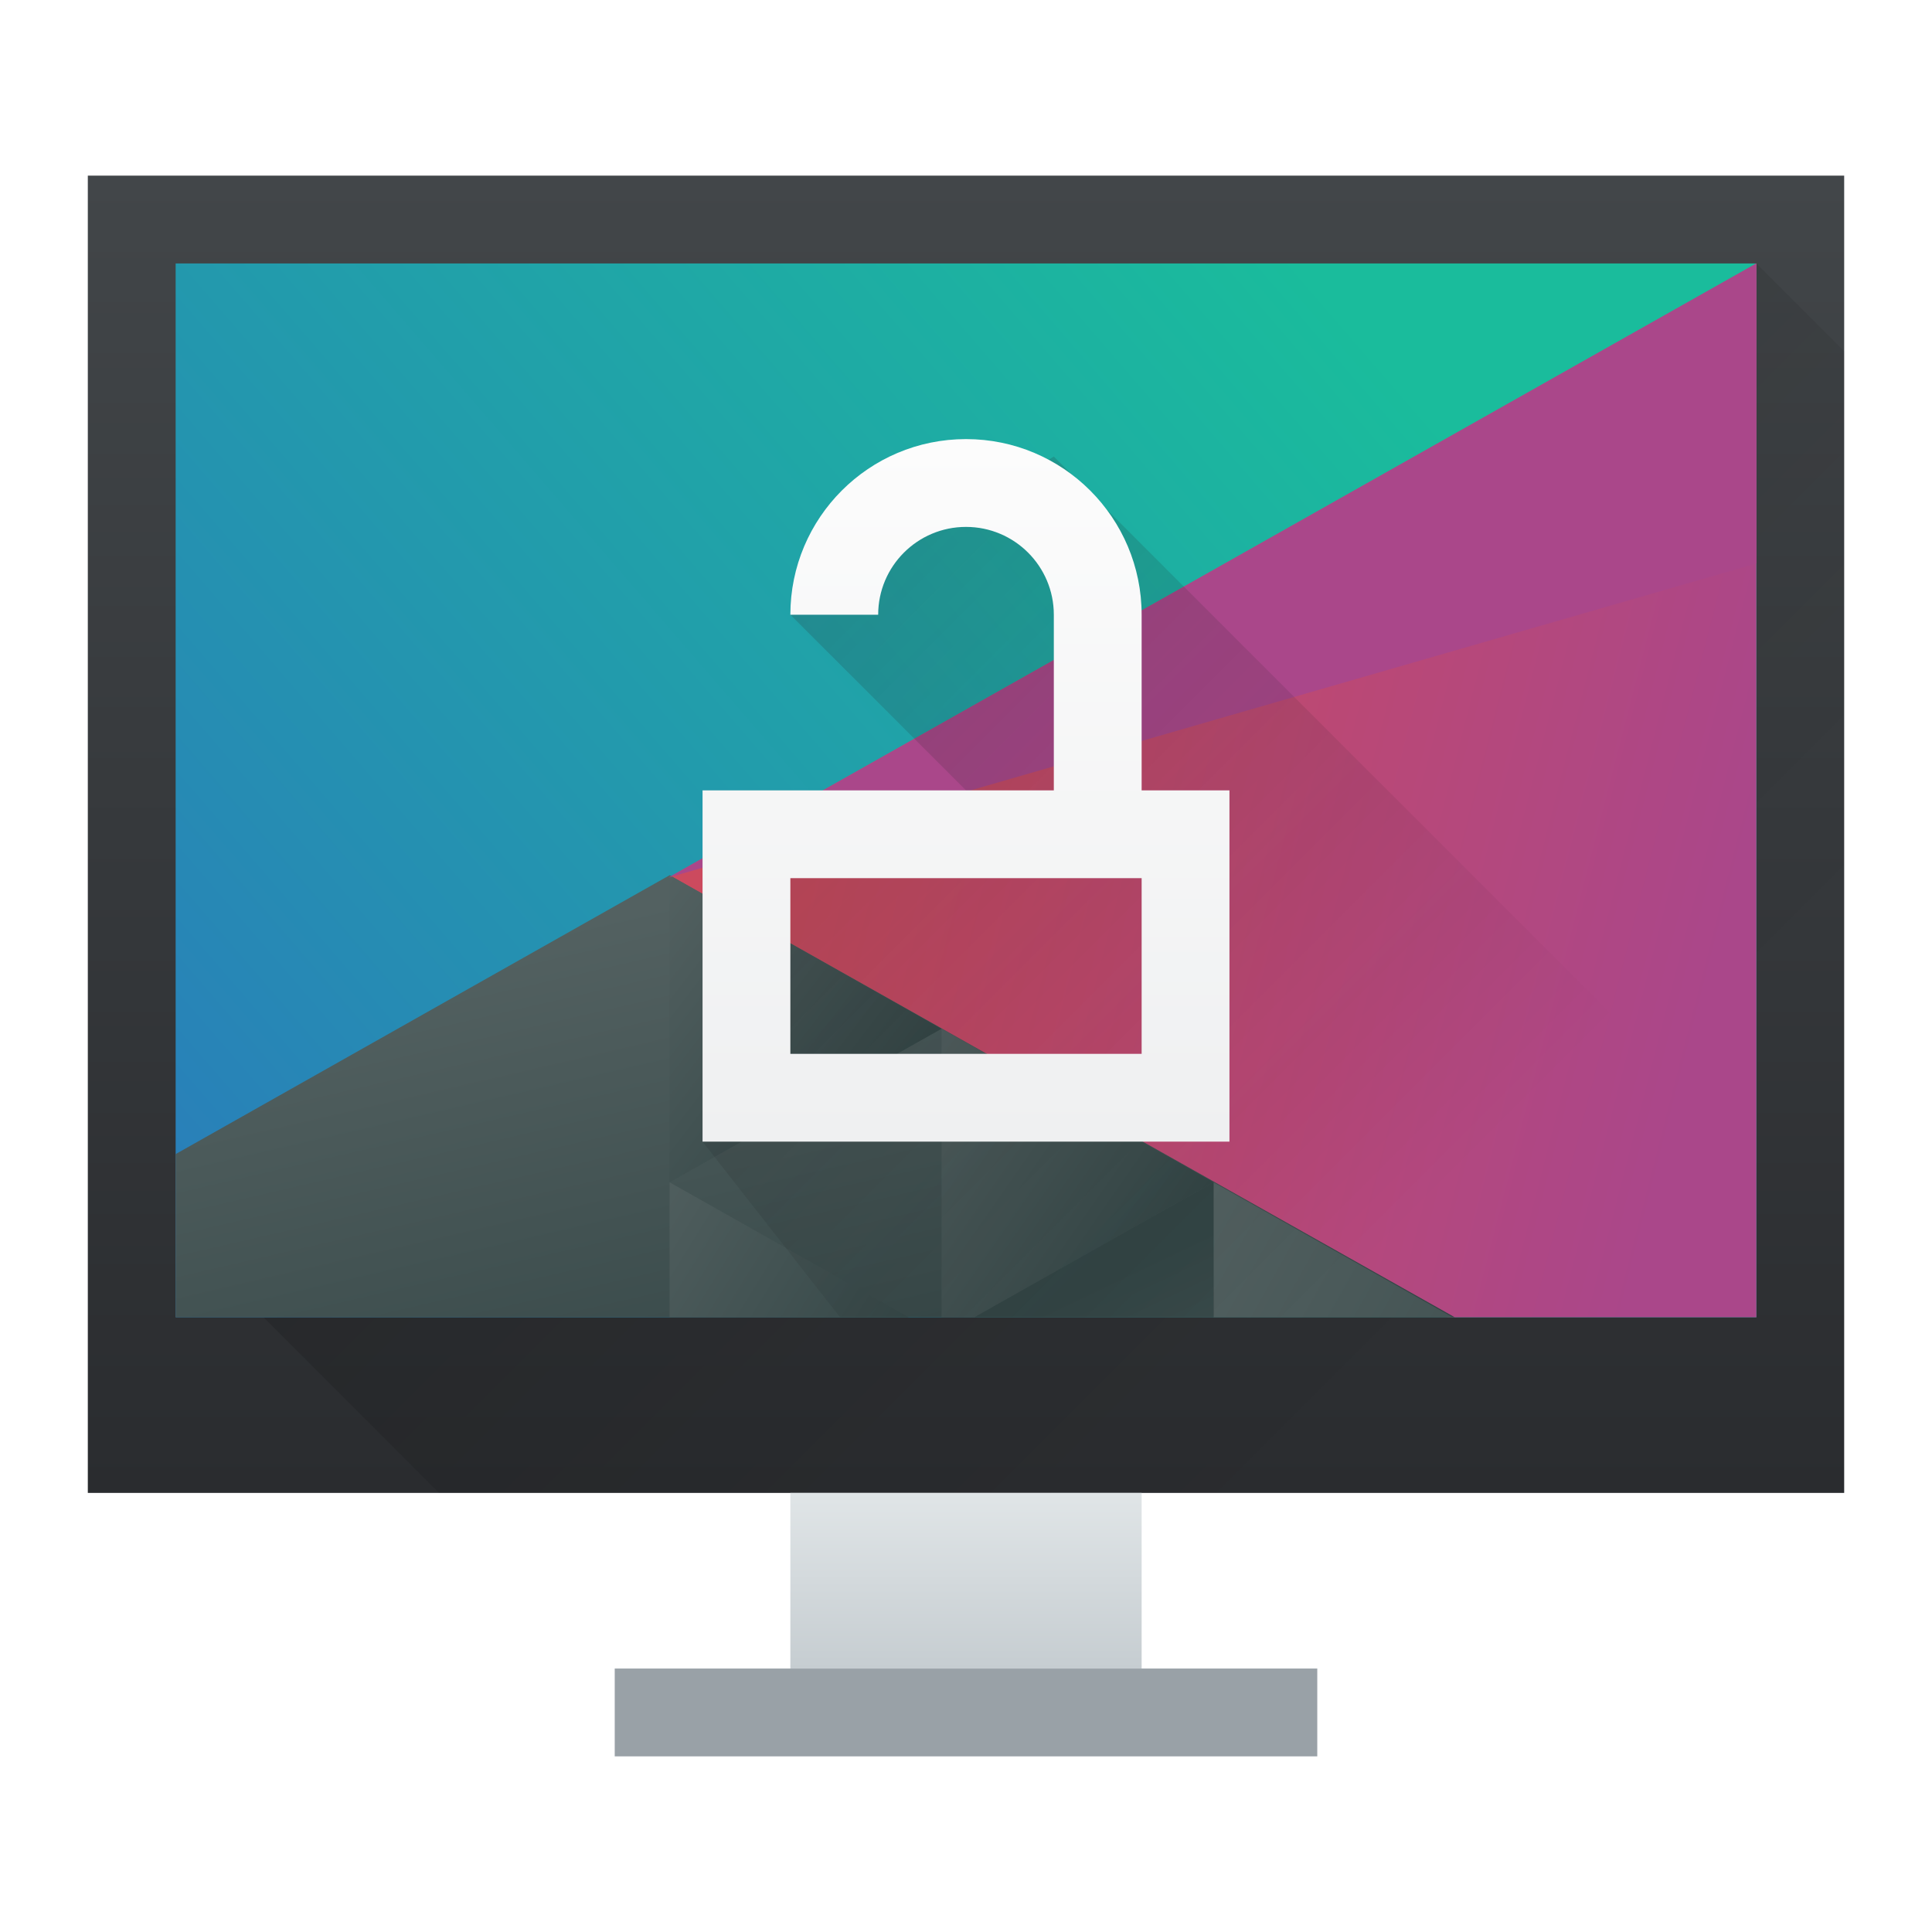
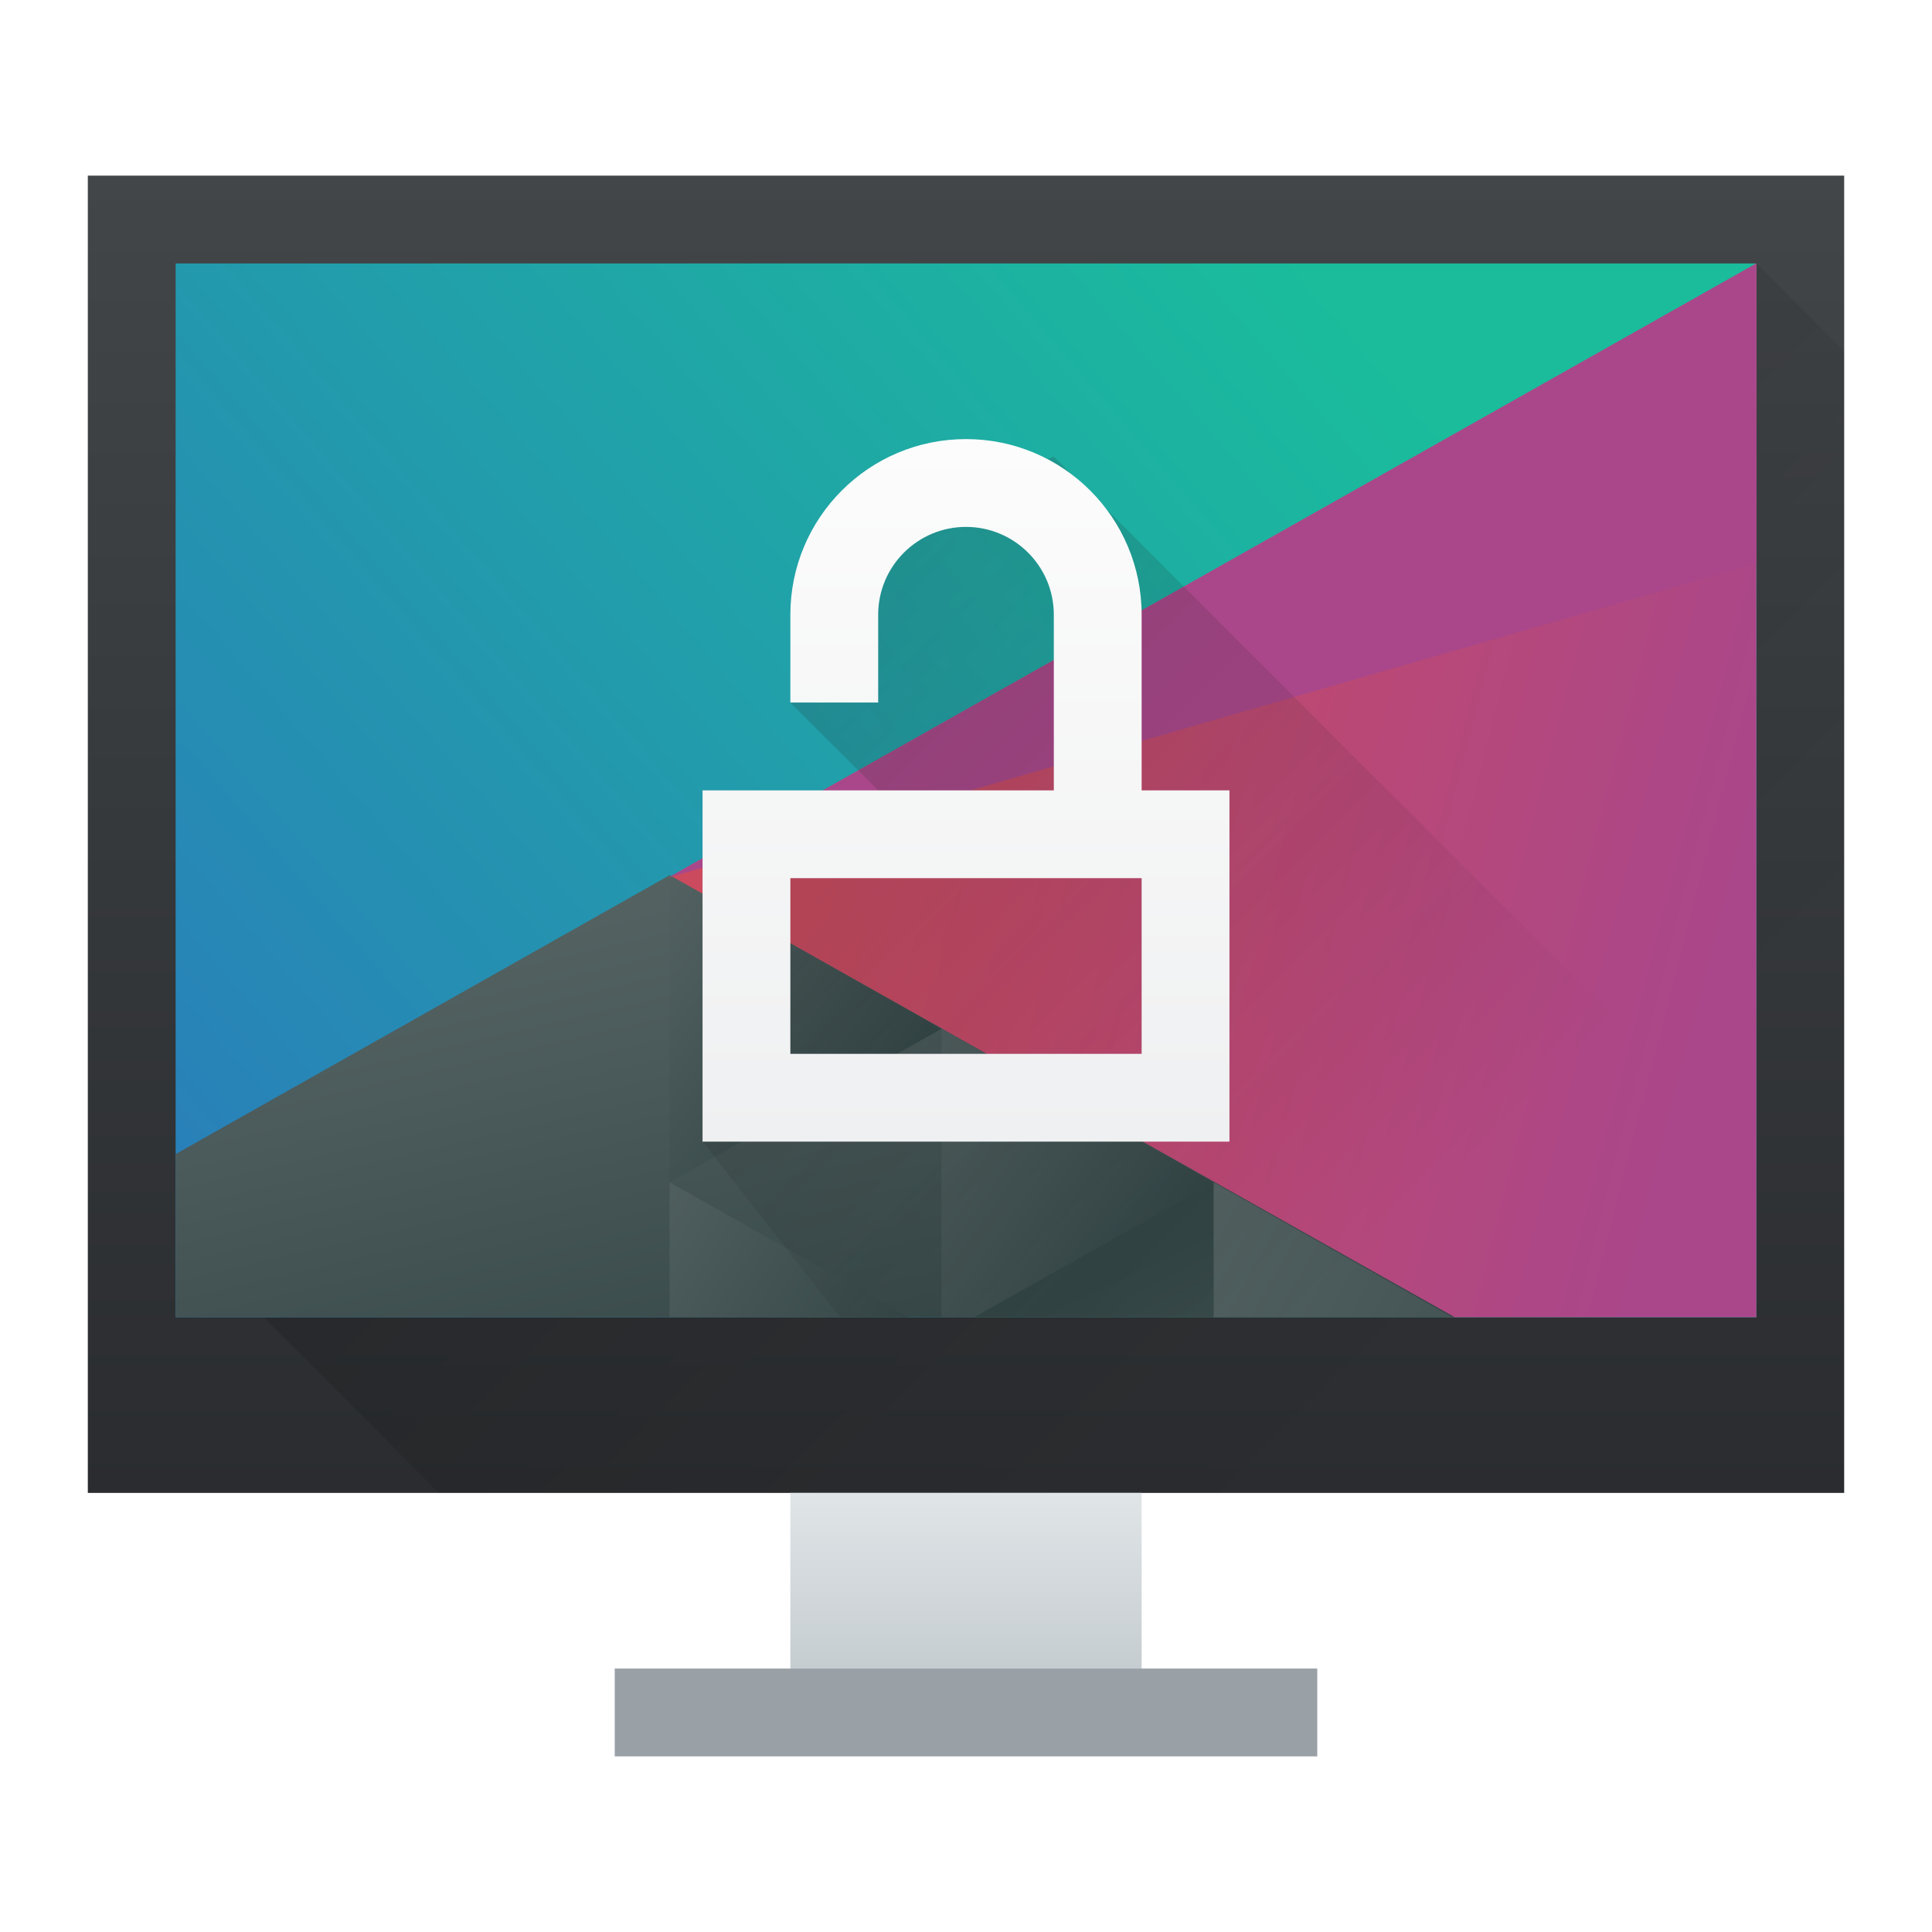
- <svg xmlns="http://www.w3.org/2000/svg" xmlns:xlink="http://www.w3.org/1999/xlink" height="22" viewBox="0 0 22 22" width="22">
+ <svg xmlns="http://www.w3.org/2000/svg" xmlns:xlink="http://www.w3.org/1999/xlink" height="22" viewBox="0 0 22 22" width="22" version="1.1" id="svg84">
+   <defs id="defs88" />
  <linearGradient id="a" gradientUnits="userSpaceOnUse" x1="9.71" x2="16.782" y1="7.143" y2="14.214">
-     <stop offset="0" stop-color="#292c2f" />
-     <stop offset="1" stop-opacity="0" />
+     <stop offset="0" stop-color="#292c2f" id="stop2" />
+     <stop offset="1" stop-opacity="0" id="stop4" />
  </linearGradient>
  <linearGradient id="b" gradientUnits="userSpaceOnUse" x1="8" x2="8" y1="13" y2="5">
-     <stop offset="0" stop-color="#eff0f1" />
-     <stop offset="1" stop-color="#fcfcfc" />
+     <stop offset="0" stop-color="#eff0f1" id="stop7" />
+     <stop offset="1" stop-color="#fcfcfc" id="stop9" />
  </linearGradient>
  <linearGradient id="c" gradientTransform="matrix(.3906249 0 0 .3437499 -148.5982 -170.5555)" gradientUnits="userSpaceOnUse" x1="418.17" x2="384.571" y1="503.079" y2="531.458">
-     <stop offset="0" stop-color="#1abc9c" />
-     <stop offset="1" stop-color="#2980b9" />
+     <stop offset="0" stop-color="#1abc9c" id="stop12" />
+     <stop offset="1" stop-color="#2980b9" id="stop14" />
  </linearGradient>
  <linearGradient id="d" gradientTransform="matrix(.3906249 0 0 .3437499 -148.5982 -170.5555)" gradientUnits="userSpaceOnUse" x1="404.045" x2="430.736" y1="521.633" y2="528.35">
-     <stop offset="0" stop-color="#cc4a5e" />
-     <stop offset="1" stop-color="#aa478a" />
+     <stop offset="0" stop-color="#cc4a5e" id="stop17" />
+     <stop offset="1" stop-color="#aa478a" id="stop19" />
  </linearGradient>
  <linearGradient id="e" gradientTransform="matrix(.3906249 0 0 .3437499 -148.5982 -170.5555)" gradientUnits="userSpaceOnUse" x1="398.092" x2="394.003" xlink:href="#f" y1="542.224" y2="524.9" />
  <linearGradient id="f">
-     <stop offset="0" stop-color="#334545" />
-     <stop offset="1" stop-color="#536161" />
+     <stop offset="0" stop-color="#334545" id="stop23" />
+     <stop offset="1" stop-color="#536161" id="stop25" />
  </linearGradient>
  <linearGradient id="g" gradientTransform="matrix(-.3906248 0 0 .3437498 179.1919 -184.3055)" gradientUnits="userSpaceOnUse" x1="431.571" x2="439.571" xlink:href="#f" y1="568.798" y2="562.798" />
  <linearGradient id="h" gradientTransform="matrix(-.3906249 0 0 .3437499 179.1919 -184.3055)" gradientUnits="userSpaceOnUse" x1="406.537" x2="423.32" xlink:href="#f" y1="581.87" y2="572.678" />
  <linearGradient id="i" gradientTransform="matrix(-.3906249 0 0 .3437499 179.1919 -184.3055)" gradientUnits="userSpaceOnUse" x1="423.054" x2="431.225" xlink:href="#f" y1="572.334" y2="566.766" />
  <linearGradient id="j" gradientTransform="matrix(-.3906249 0 0 .3437499 179.1919 -184.3055)" gradientUnits="userSpaceOnUse" x1="431.313" x2="440.632" xlink:href="#f" y1="577.102" y2="571.445" />
  <linearGradient id="k" gradientTransform="matrix(-.3906249 0 0 .3437499 179.1919 -184.3055)" gradientUnits="userSpaceOnUse" x1="430.567" x2="423.75" xlink:href="#f" y1="577.362" y2="591.328" />
  <linearGradient id="l" gradientTransform="matrix(.6250013 0 0 .789475 -241.2327 -408.3675)" gradientUnits="userSpaceOnUse" x2="0" y1="538.798" y2="519.798">
-     <stop offset="0" stop-color="#2a2c2f" />
-     <stop offset="1" stop-color="#424649" />
+     <stop offset="0" stop-color="#2a2c2f" id="stop33" />
+     <stop offset="1" stop-color="#424649" id="stop35" />
  </linearGradient>
  <linearGradient id="m" gradientTransform="matrix(.6666666 0 0 .5 -256.0477 -252.399)" gradientUnits="userSpaceOnUse" x2="0" y1="542.798" y2="538.798">
-     <stop offset="0" stop-color="#c6cdd1" />
-     <stop offset="1" stop-color="#e0e5e7" />
+     <stop offset="0" stop-color="#c6cdd1" id="stop38" />
+     <stop offset="1" stop-color="#e0e5e7" id="stop40" />
  </linearGradient>
  <linearGradient id="n" gradientUnits="userSpaceOnUse" x1="6.786" x2="17.714" y1="3.286" y2="14.214">
-     <stop offset="0" />
-     <stop offset="1" stop-opacity="0" />
+     <stop offset="0" id="stop43" />
+     <stop offset="1" stop-opacity="0" id="stop45" />
  </linearGradient>
-   <path d="m1 2h20v15h-20z" fill="url(#l)" stroke-width=".638" />
-   <path d="m9 17h4v2h-4z" fill="url(#m)" stroke-width=".577" />
-   <path d="m7 19h8v1h-8z" fill="#99a1a7" stroke-width=".816" />
-   <path d="m2 14 3 3h16v-13l-1-1z" fill="url(#n)" fill-rule="evenodd" opacity=".2" stroke-width=".643" />
-   <g transform="matrix(.96 0 0 1.066667 .440004 .199995)">
-     <path d="m1.625 2.625v11.25h18.75v-11.25z" fill="url(#c)" stroke-width=".625" />
-     <g stroke-linecap="round" stroke-width="1.25">
-       <path d="m20.375 2.625-12.904 6.556 9.239 4.694h3.665z" fill="url(#d)" />
-       <path d="m7.484 9.156-5.859 2.977v1.742h15.173z" fill="url(#e)" />
-       <path d="m10.71 10.795-3.226-1.639v3.278z" fill="url(#g)" />
-       <path d="m13.936 12.434v1.441h2.836z" fill="url(#h)" />
-       <path d="m10.71 10.795v3.08h.39l2.836-1.441z" fill="url(#i)" />
-       <path d="m7.484 12.434v1.441h2.836z" fill="url(#j)" />
-       <path d="m13.936 12.434-2.836 1.441h2.836z" fill="url(#k)" />
-       <path d="m7.471 9.181 12.904-6.556-0 3.203z" fill="#aa478a" />
+   <path d="m1 2h20v15h-20z" fill="url(#l)" stroke-width=".638" id="path48" />
+   <path d="m9 17h4v2h-4z" fill="url(#m)" stroke-width=".577" id="path50" />
+   <path d="m7 19h8v1h-8z" fill="#99a1a7" stroke-width=".816" id="path52" />
+   <path d="m2 14 3 3h16v-13l-1-1z" fill="url(#n)" fill-rule="evenodd" opacity=".2" stroke-width=".643" id="path54" />
+   <g transform="matrix(.96 0 0 1.066667 .440004 .199995)" id="g76">
+     <path d="m1.625 2.625v11.25h18.75v-11.25z" fill="url(#c)" stroke-width=".625" id="path56" />
+     <g stroke-linecap="round" stroke-width="1.25" id="g74">
+       <path d="m20.375 2.625-12.904 6.556 9.239 4.694h3.665z" fill="url(#d)" id="path58" />
+       <path d="m7.484 9.156-5.859 2.977v1.742h15.173z" fill="url(#e)" id="path60" />
+       <path d="m10.71 10.795-3.226-1.639v3.278z" fill="url(#g)" id="path62" />
+       <path d="m13.936 12.434v1.441h2.836z" fill="url(#h)" id="path64" />
+       <path d="m10.71 10.795v3.08h.39l2.836-1.441z" fill="url(#i)" id="path66" />
+       <path d="m7.484 12.434v1.441h2.836z" fill="url(#j)" id="path68" />
+       <path d="m13.936 12.434-2.836 1.441h2.836z" fill="url(#k)" id="path70" />
+       <path d="m7.471 9.181 12.904-6.556-0 3.203z" fill="#aa478a" id="path72" />
    </g>
  </g>
-   <g transform="translate(0 -1)">
-     <path d="m12 6.199-3 1.801 2 2h-3v4l1.566 2h10.434v-1.801z" fill="url(#a)" opacity=".2" stroke-width=".643" />
-     <path d="m11 5a2 2 0 0 0 -2 2h1a1 1 0 0 1 1-1 1 1 0 0 1 1 1v2h-1-1-1-1v4h6v-4h-1v-2a2 2 0 0 0 -2-2zm-2 5h4v2h-4z" fill="url(#b)" transform="translate(0 1)" />
+   <g transform="translate(0,-1)" id="g82">
+     <path d="M 12,6.199 10,7 9,9 10,10 H 8 v 4 l 1.566,2 H 20 v -1.801 z" fill="url(#a)" opacity="0.2" stroke-width="0.643" id="path78" />
+     <path id="path80" style="fill:url(#b)" d="M 11,5 C 9.895,5 9,5.895 9,7 v 1 h 1 V 7 c 0,-0.552 0.448,-1 1,-1 0.552,0 1,0.448 1,1 V 9 H 8 v 4 h 6 V 9 H 13 V 7 C 13,5.895 12.105,5 11,5 Z m -2,5 h 4 v 2 H 9 Z" transform="translate(0,1)" />
  </g>
</svg>
